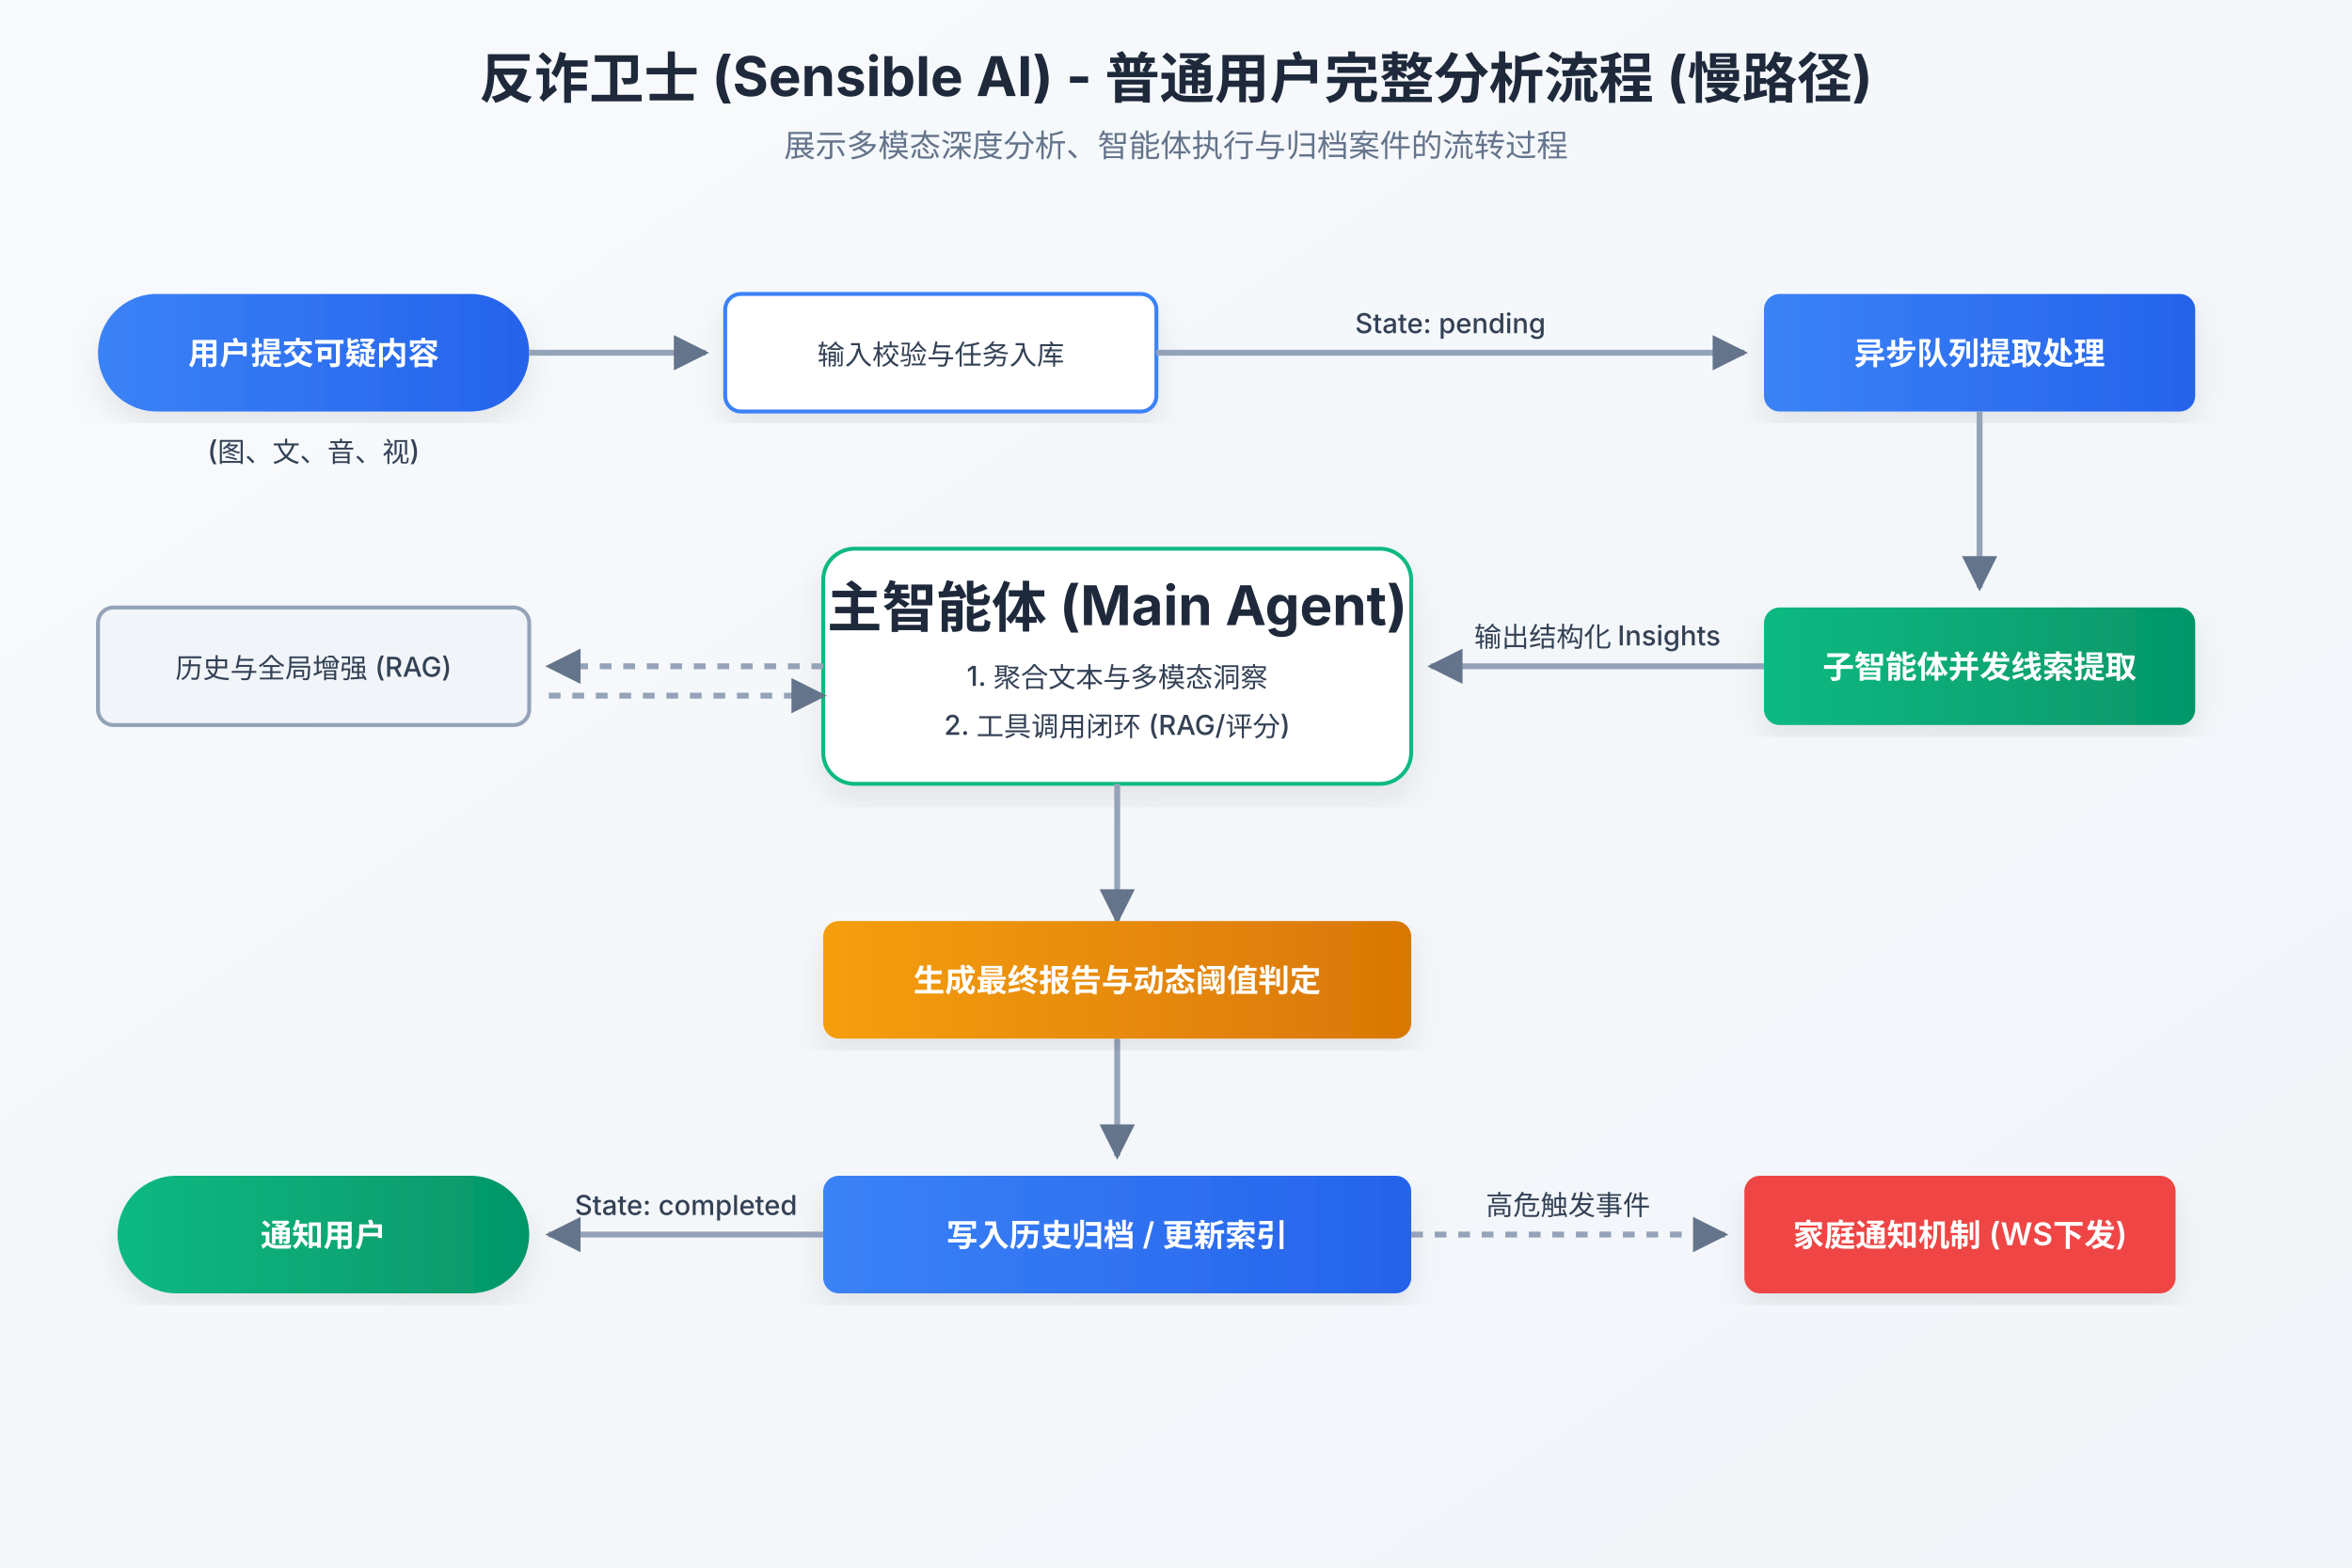
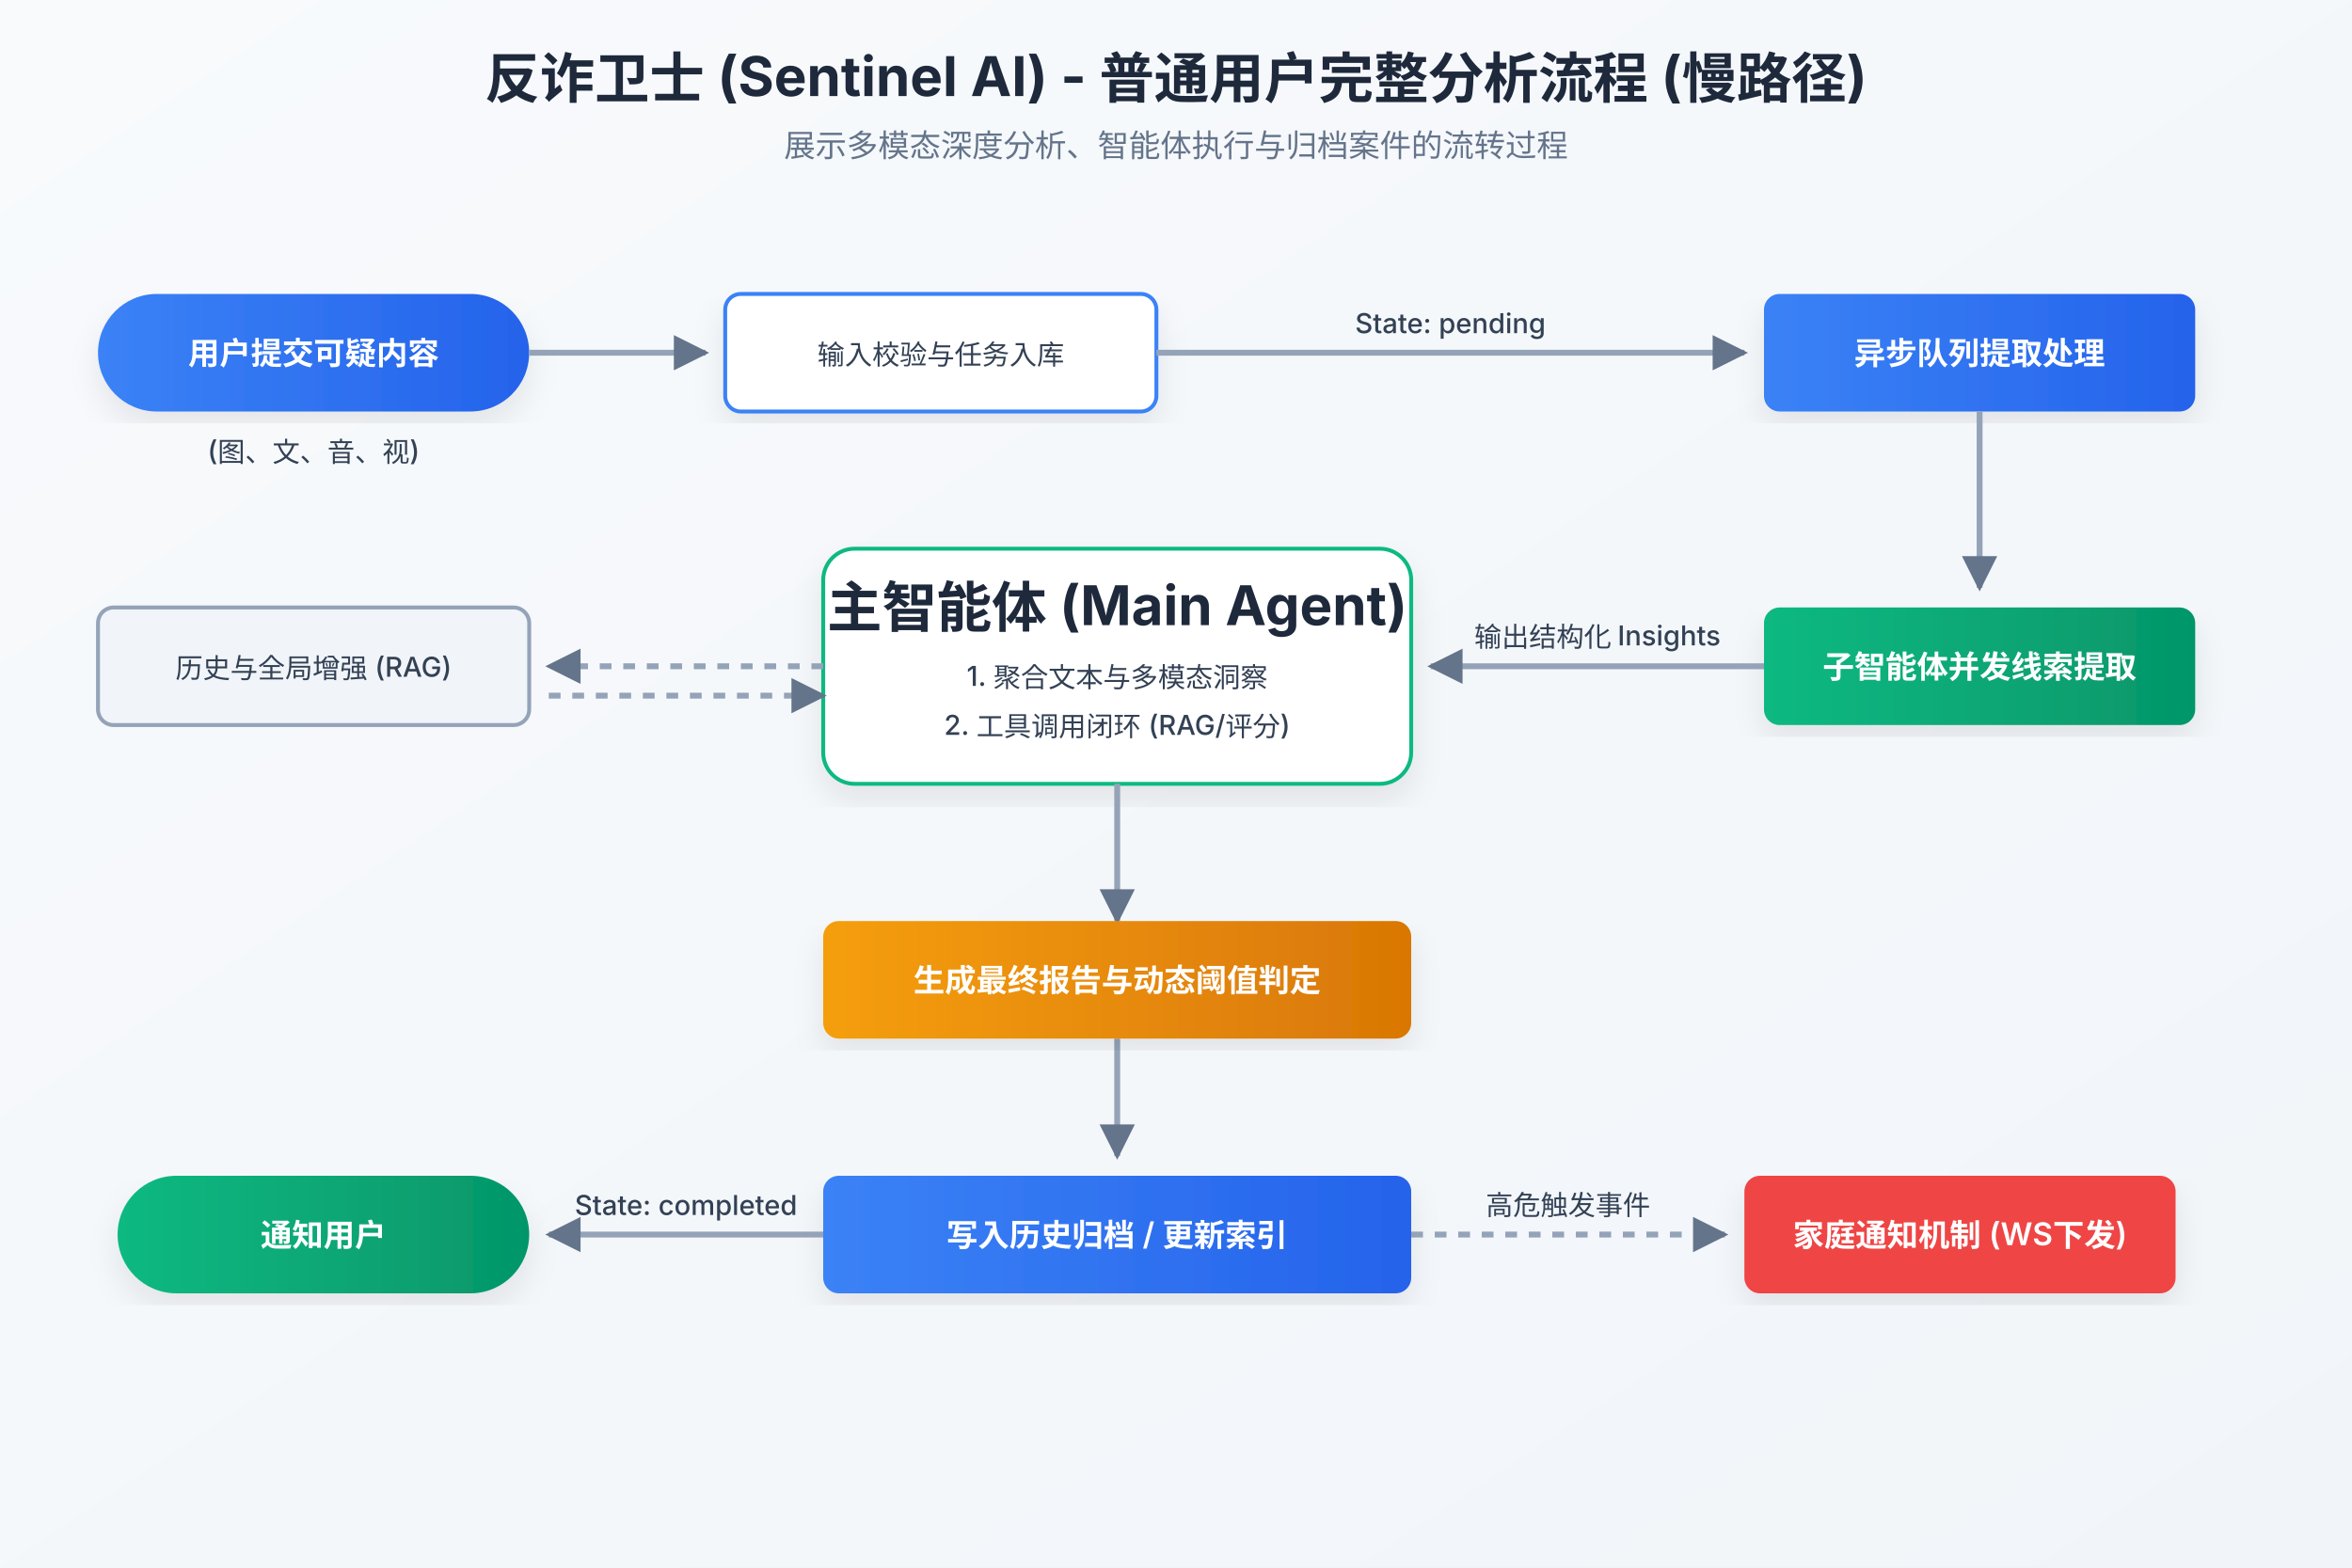
<svg xmlns="http://www.w3.org/2000/svg" viewBox="0 0 1200 800">
  <defs>
    <linearGradient id="bgGrad" x1="0%" y1="0%" x2="100%" y2="100%">
      <stop offset="0%" stop-color="#F8FAFC" />
      <stop offset="100%" stop-color="#F1F5F9" />
    </linearGradient>
    <filter id="shadow" x="-10%" y="-10%" width="120%" height="120%">
      <feDropShadow dx="0" dy="8" stdDeviation="8" flood-color="#0F172A" flood-opacity="0.08" />
    </filter>
    <linearGradient id="nodeGrad" x1="0%" y1="0%" x2="100%" y2="0%">
      <stop offset="0%" stop-color="#3B82F6" />
      <stop offset="100%" stop-color="#2563EB" />
    </linearGradient>
    <linearGradient id="nodeGradAlt" x1="0%" y1="0%" x2="100%" y2="0%">
      <stop offset="0%" stop-color="#10B981" />
      <stop offset="100%" stop-color="#059669" />
    </linearGradient>
    <linearGradient id="nodeGradWarn" x1="0%" y1="0%" x2="100%" y2="0%">
      <stop offset="0%" stop-color="#F59E0B" />
      <stop offset="100%" stop-color="#D97706" />
    </linearGradient>
    <marker id="arrow" viewBox="0 0 10 10" refX="9" refY="5" markerWidth="6" markerHeight="6" orient="auto">
      <path d="M 0 0 L 10 5 L 0 10 z" fill="#64748B" />
    </marker>
  </defs>
  <style>
    .title { font-family: system-ui, -apple-system, sans-serif; font-size: 28px; font-weight: 700; fill: #1E293B; }
    .subtitle { font-family: system-ui, -apple-system, sans-serif; font-size: 16px; font-weight: 500; fill: #64748B; }
    .node-text { font-family: system-ui, -apple-system, sans-serif; font-size: 16px; font-weight: 600; fill: #FFFFFF; }
    .line-text { font-family: system-ui, -apple-system, sans-serif; font-size: 14px; font-weight: 500; fill: #334155; }
    .line { stroke: #94A3B8; stroke-width: 3; fill: none; }
    .line-dashed { stroke: #94A3B8; stroke-width: 3; fill: none; stroke-dasharray: 6; }
  </style>
  <rect width="1200" height="800" fill="url(#bgGrad)" />
-   <text x="600" y="50" text-anchor="middle" class="title">反诈卫士 (Sensible AI) - 普通用户完整分析流程 (慢路径)</text>
+   <text x="600" y="50" text-anchor="middle" class="title">反诈卫士 (Sentinel AI) - 普通用户完整分析流程 (慢路径)</text>
  <text x="600" y="80" text-anchor="middle" class="subtitle">展示多模态深度分析、智能体执行与归档案件的流转过程</text>
  <rect x="50" y="150" width="220" height="60" rx="30" fill="url(#nodeGrad)" filter="url(#shadow)" />
  <text x="160" y="186" text-anchor="middle" class="node-text">用户提交可疑内容</text>
  <text x="160" y="235" text-anchor="middle" class="line-text">(图、文、音、视)</text>
  <path d="M 270 180 L 360 180" class="line" marker-end="url(#arrow)" />
  <rect x="370" y="150" width="220" height="60" rx="8" fill="#FFFFFF" stroke="#3B82F6" stroke-width="2" filter="url(#shadow)" />
  <text x="480" y="186" text-anchor="middle" class="line-text" fill="#1E293B">输入校验与任务入库</text>
  <path d="M 590 180 L 890 180" class="line" marker-end="url(#arrow)" />
  <text x="740" y="170" text-anchor="middle" class="line-text">State: pending</text>
  <rect x="900" y="150" width="220" height="60" rx="8" fill="url(#nodeGrad)" filter="url(#shadow)" />
  <text x="1010" y="186" text-anchor="middle" class="node-text">异步队列提取处理</text>
  <path d="M 1010 210 L 1010 300" class="line" marker-end="url(#arrow)" />
  <rect x="900" y="310" width="220" height="60" rx="8" fill="url(#nodeGradAlt)" filter="url(#shadow)" />
  <text x="1010" y="346" text-anchor="middle" class="node-text">子智能体并发线索提取</text>
  <path d="M 900 340 L 730 340" class="line" marker-end="url(#arrow)" />
  <text x="815" y="330" text-anchor="middle" class="line-text">输出结构化 Insights</text>
  <rect x="420" y="280" width="300" height="120" rx="16" fill="#FFFFFF" stroke="#10B981" stroke-width="2" filter="url(#shadow)" />
  <text x="570" y="320" text-anchor="middle" class="title" fill="#10B981" font-size="20">主智能体 (Main Agent)</text>
  <text x="570" y="350" text-anchor="middle" class="line-text">1. 聚合文本与多模态洞察</text>
  <text x="570" y="375" text-anchor="middle" class="line-text">2. 工具调用闭环 (RAG/评分)</text>
  <path d="M 570 400 L 570 470" class="line" marker-end="url(#arrow)" />
  <path d="M 570 530 L 570 590" class="line" marker-end="url(#arrow)" />
  <rect x="50" y="310" width="220" height="60" rx="8" fill="#F1F5F9" stroke="#94A3B8" stroke-width="2" />
  <text x="160" y="346" text-anchor="middle" class="line-text">历史与全局增强 (RAG)</text>
  <path d="M 420 340 L 280 340" class="line-dashed" marker-end="url(#arrow)" />
  <path d="M 280 355 L 420 355" class="line-dashed" marker-end="url(#arrow)" />
  <rect x="420" y="470" width="300" height="60" rx="8" fill="url(#nodeGradWarn)" filter="url(#shadow)" />
  <text x="570" y="506" text-anchor="middle" class="node-text">生成最终报告与动态阈值判定</text>
  <rect x="420" y="600" width="300" height="60" rx="8" fill="url(#nodeGrad)" filter="url(#shadow)" />
  <text x="570" y="636" text-anchor="middle" class="node-text">写入历史归档 / 更新索引</text>
  <path d="M 420 630 L 280 630" class="line" marker-end="url(#arrow)" />
  <text x="350" y="620" text-anchor="middle" class="line-text">State: completed</text>
  <rect x="60" y="600" width="210" height="60" rx="30" fill="url(#nodeGradAlt)" filter="url(#shadow)" />
  <text x="165" y="636" text-anchor="middle" class="node-text">通知用户</text>
  <path d="M 720 630 L 880 630" class="line-dashed" marker-end="url(#arrow)" />
  <text x="800" y="620" text-anchor="middle" class="line-text">高危触发事件</text>
  <rect x="890" y="600" width="220" height="60" rx="8" fill="#EF4444" filter="url(#shadow)" />
  <text x="1000" y="636" text-anchor="middle" class="node-text">家庭通知机制 (WS下发)</text>
</svg>
